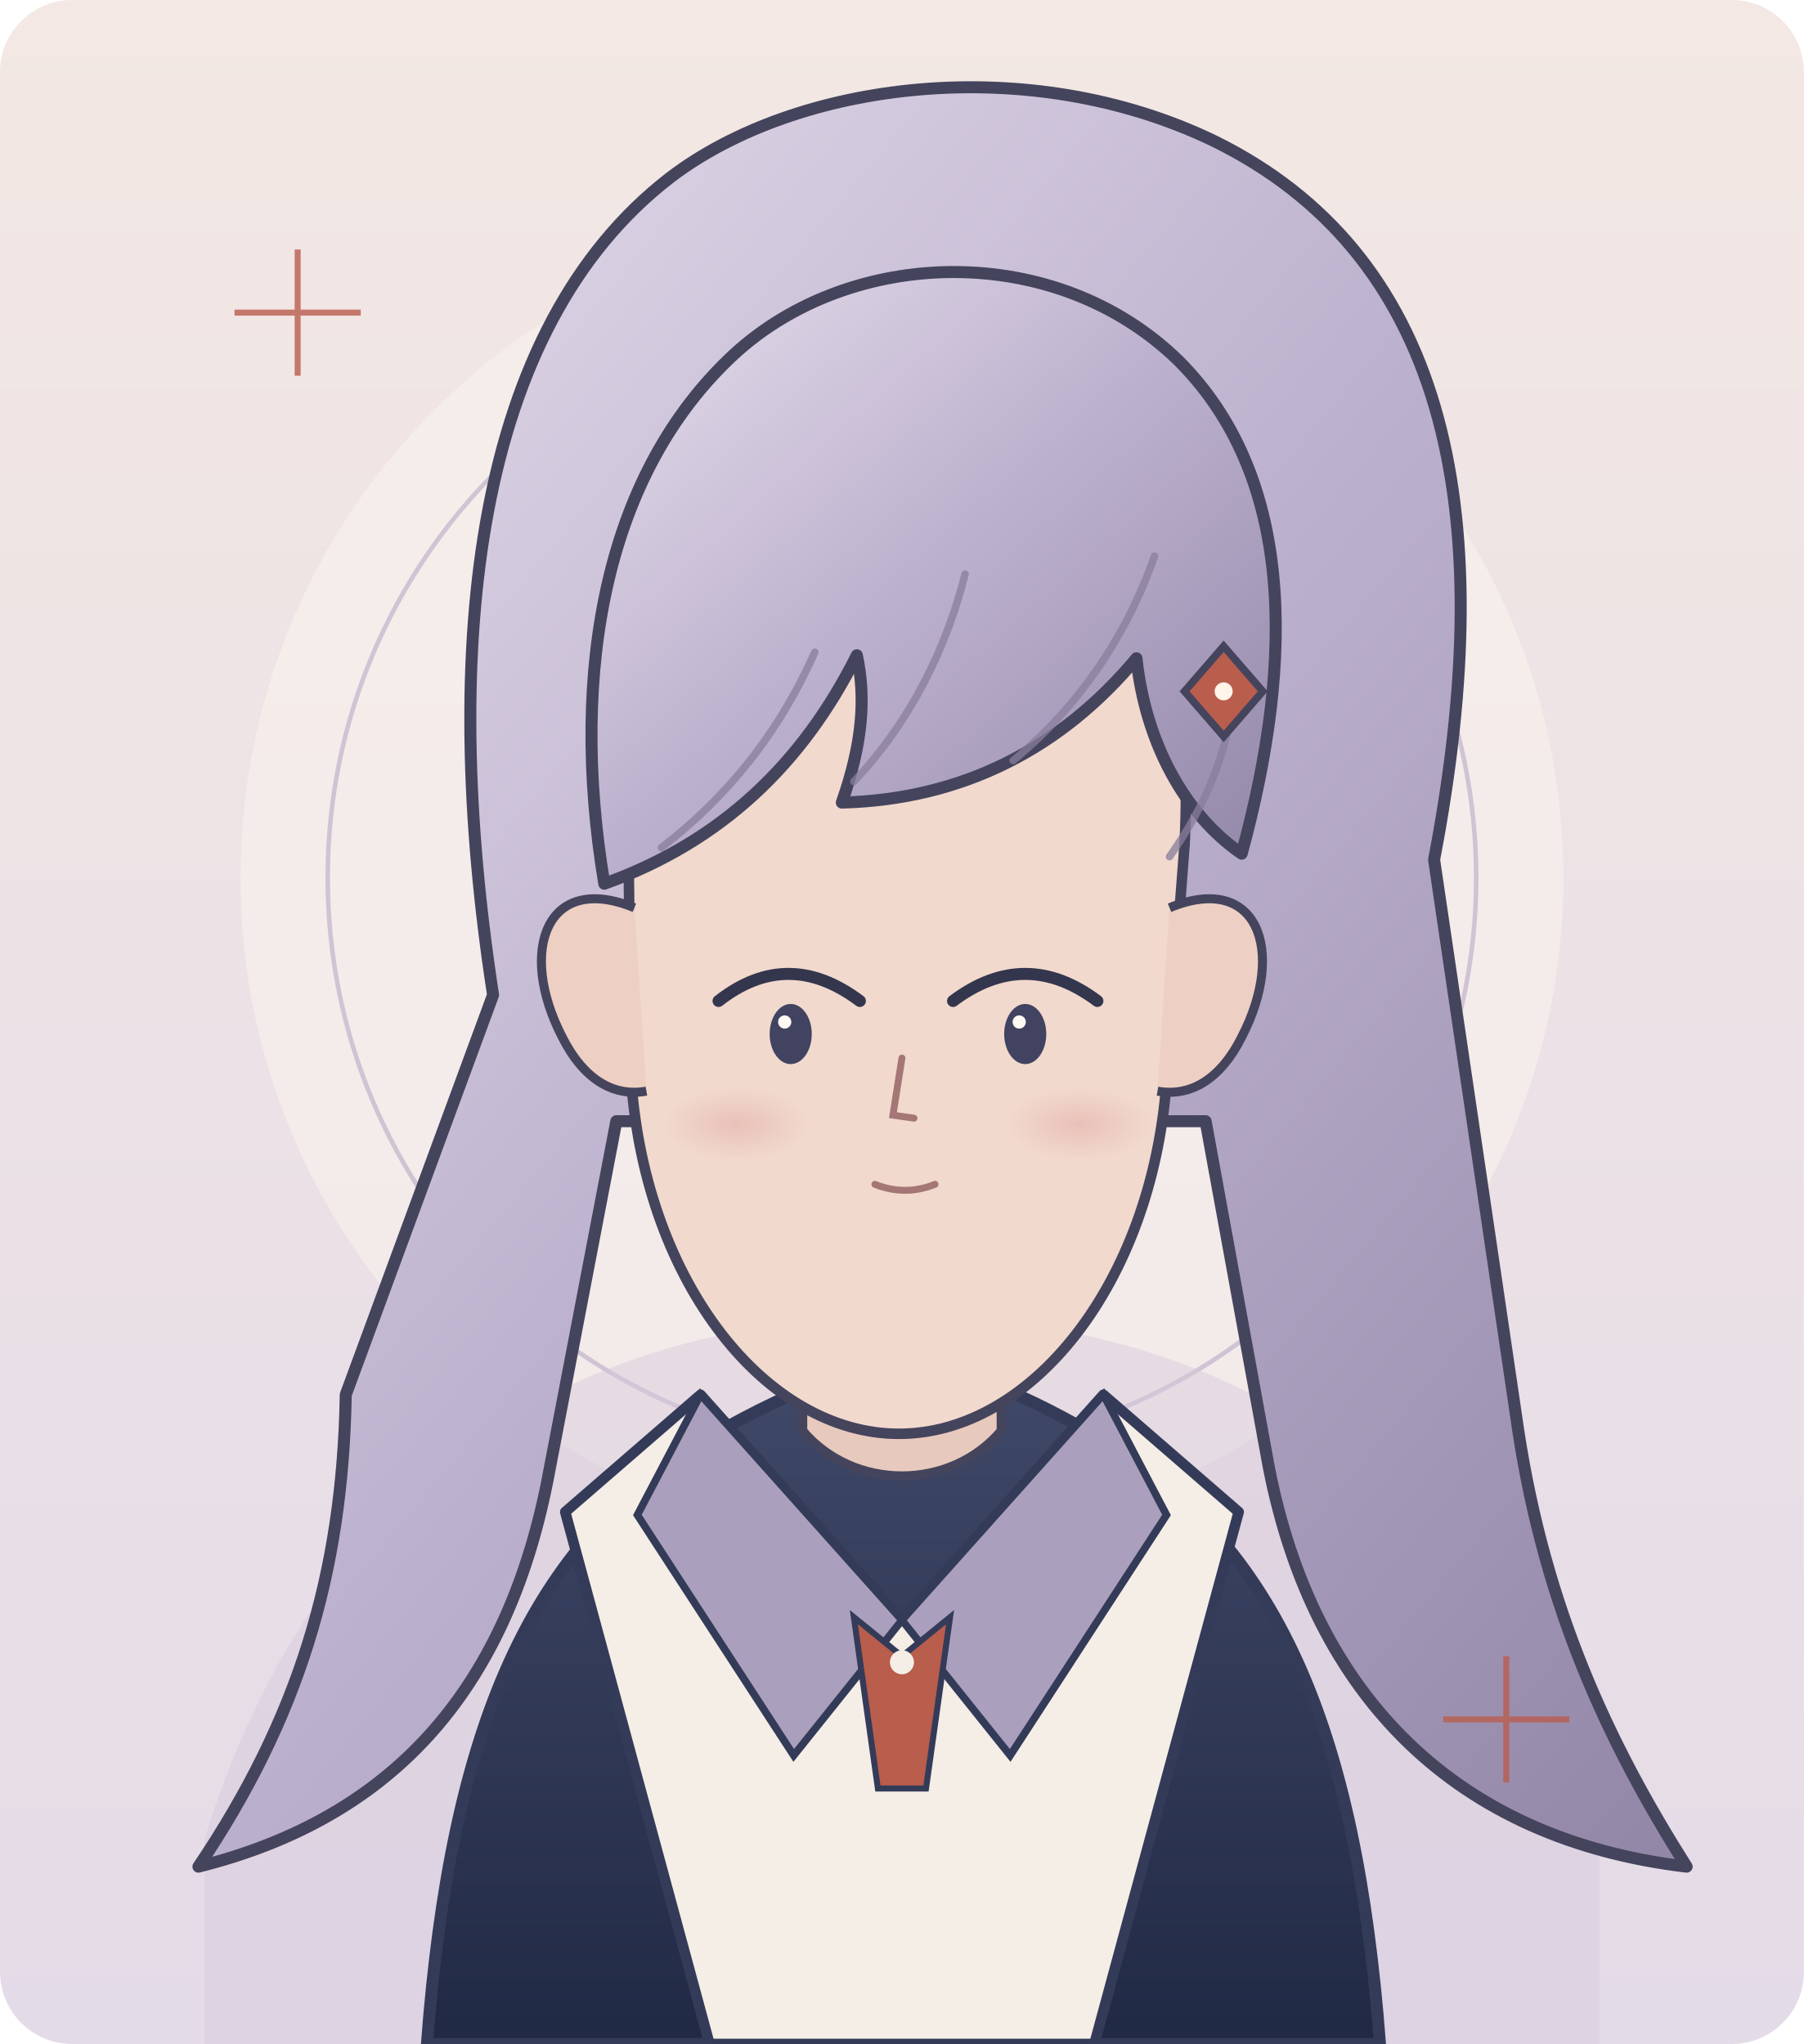
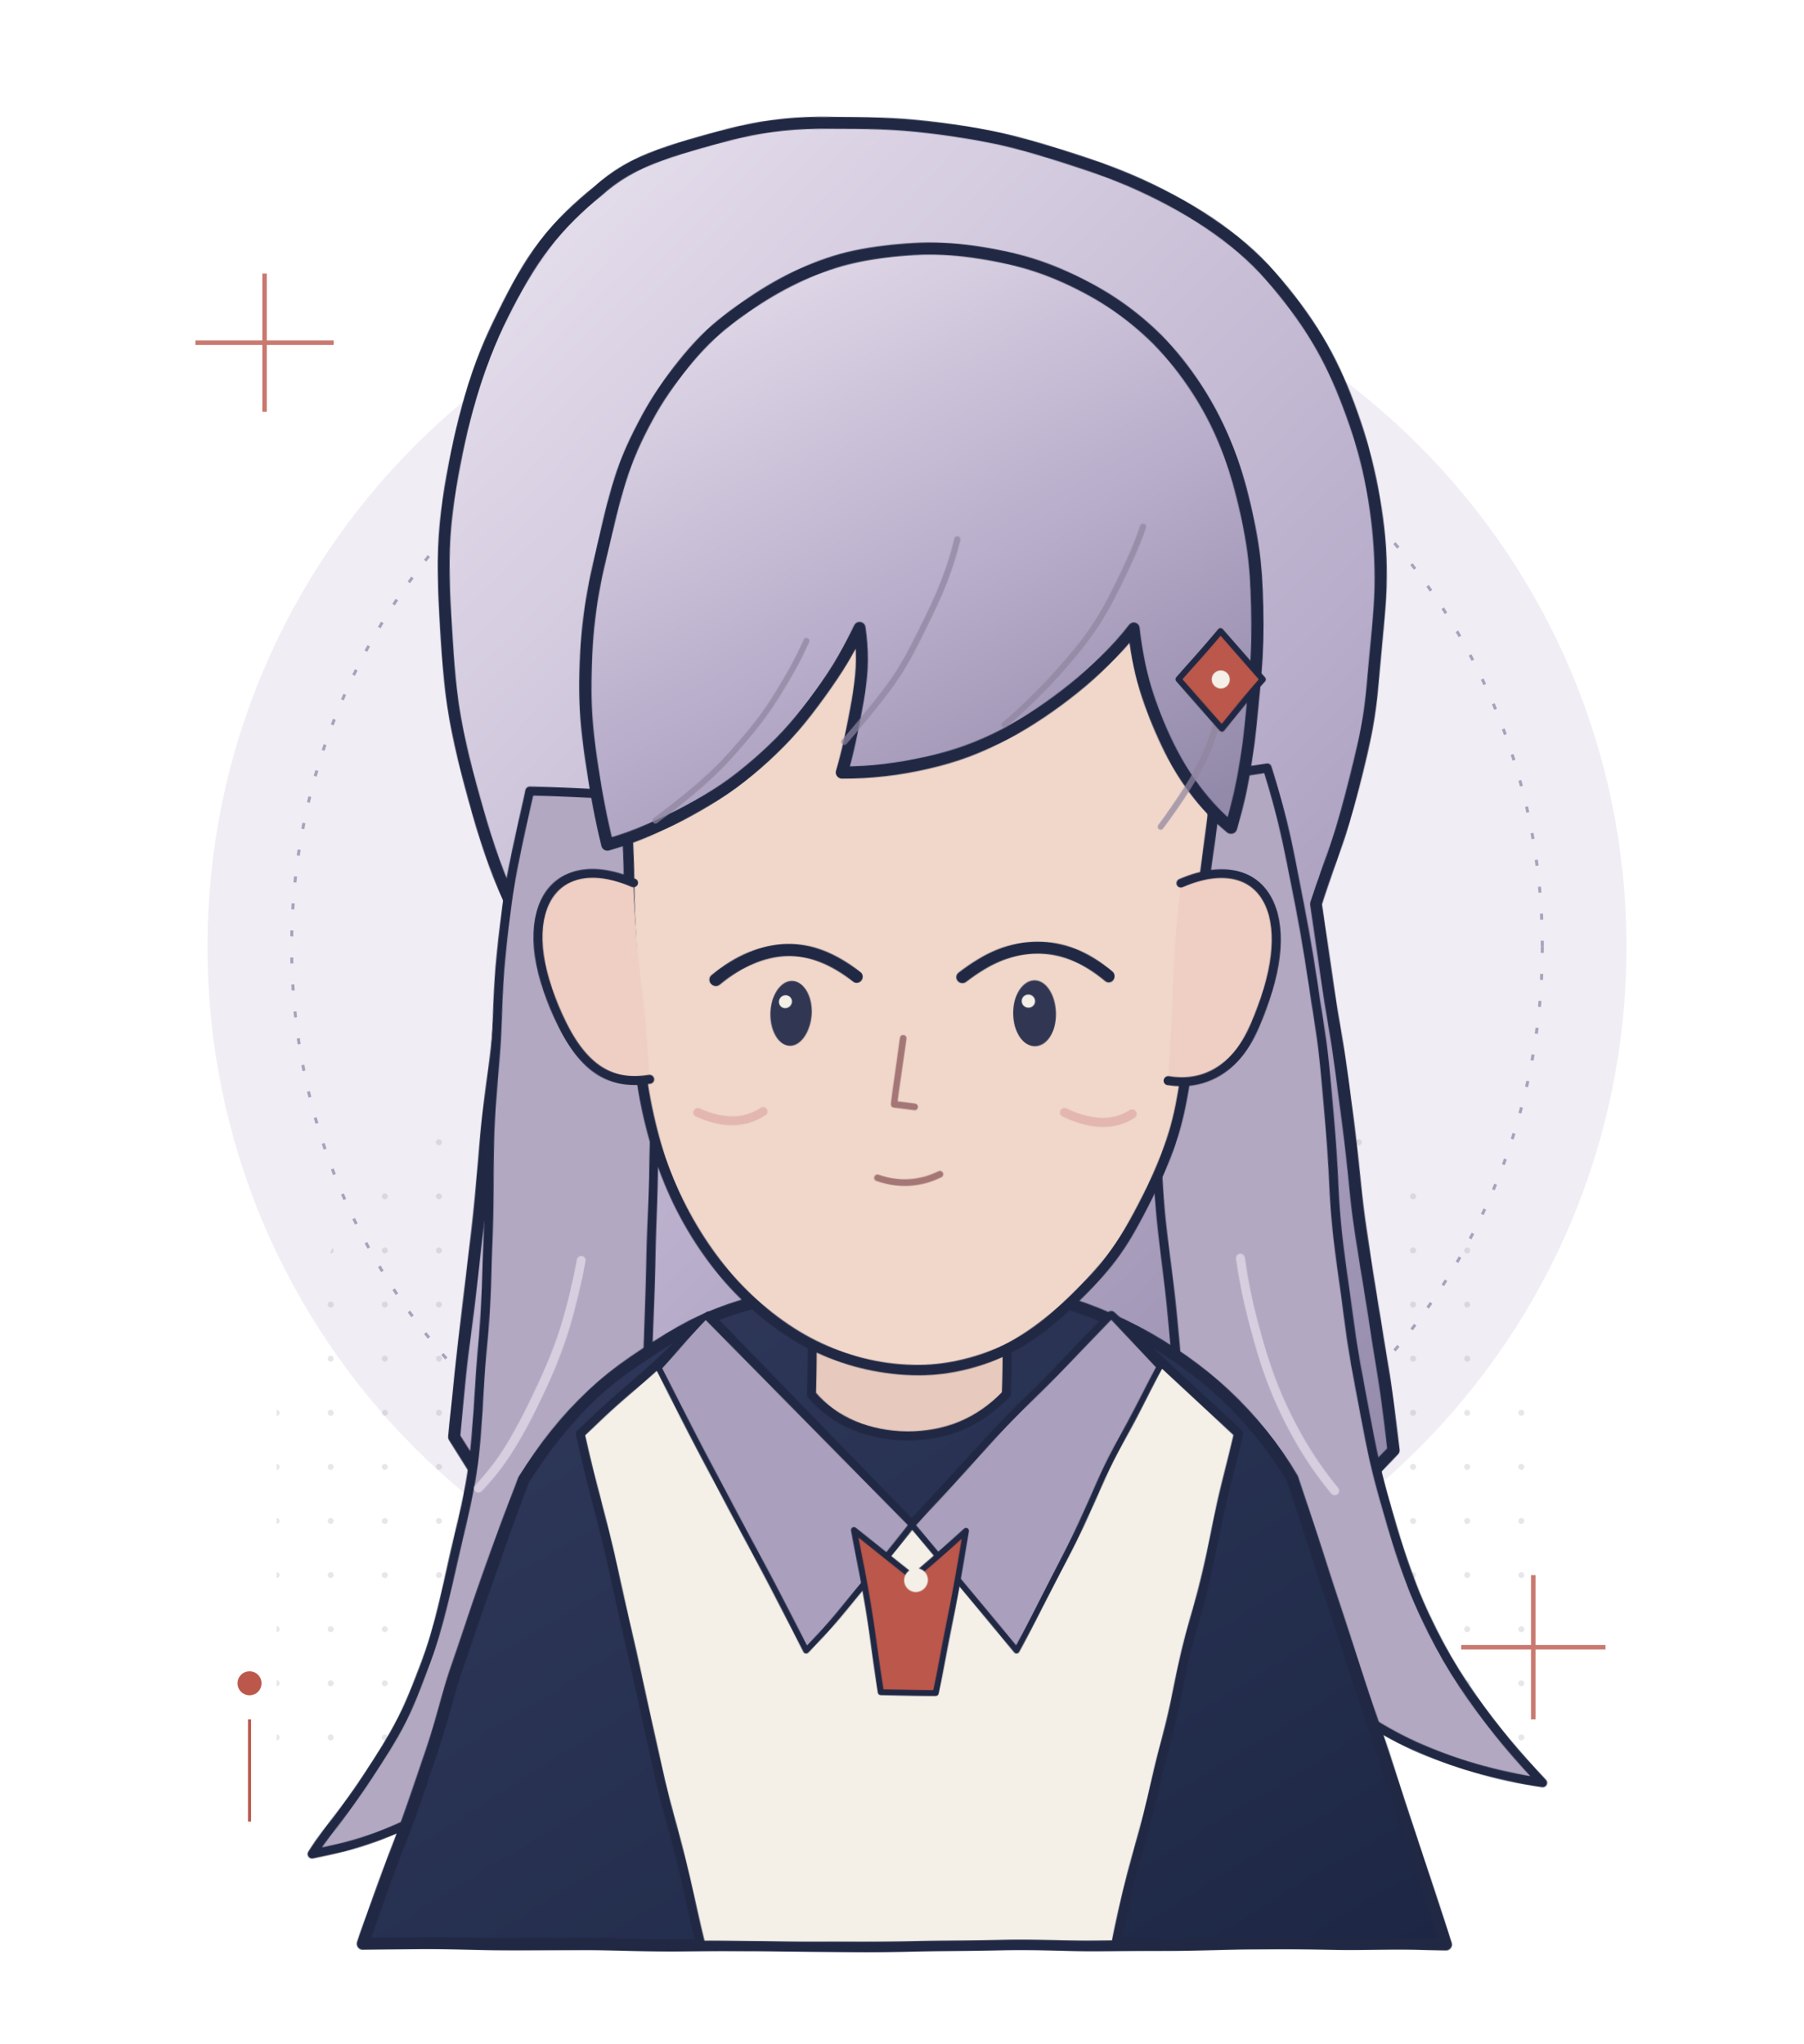
- <svg xmlns="http://www.w3.org/2000/svg" viewBox="0 0 600 680" preserveAspectRatio="xMidYMid meet" role="img" aria-labelledby="title desc">
+ <svg xmlns="http://www.w3.org/2000/svg" viewBox="0 0 600 680" role="img" aria-labelledby="title desc">
  <defs>
-     <linearGradient id="bg" x2="0" y2="1">
-       <stop stop-color="#f3e8e3" />
-       <stop offset="1" stop-color="#e4dbe8" />
+     <linearGradient id="hair" x1=".2" y1="0" x2=".8" y2="1">
+       <stop stop-color="#e4ddeb" />
+       <stop offset=".55" stop-color="#b9aecb" />
+       <stop offset="1" stop-color="#9389a9" />
    </linearGradient>
-     <linearGradient id="hair" x1="0" y1="0" x2="1" y2="1">
-       <stop stop-color="#e8dfed" />
-       <stop offset=".52" stop-color="#b9aecb" />
-       <stop offset="1" stop-color="#9286a7" />
+     <linearGradient id="dress" x1="0" y1="0" x2="1" y2="1">
+       <stop stop-color="#313a5c" />
+       <stop offset="1" stop-color="#1d2745" />
    </linearGradient>
-     <linearGradient id="uniform" x2="0" y2="1">
-       <stop stop-color="#414969" />
-       <stop offset="1" stop-color="#202944" />
-     </linearGradient>
-     <radialGradient id="cheek">
-       <stop stop-color="#df9e9d" stop-opacity=".42" />
-       <stop offset="1" stop-color="#df9e9d" stop-opacity="0" />
-     </radialGradient>
+     <filter id="paper" x="-10%" y="-10%" width="120%" height="120%">
+       <feTurbulence type="fractalNoise" baseFrequency=".018" numOctaves="2" seed="12" result="n" />
+       <feDisplacementMap in="SourceGraphic" in2="n" scale="2.2" />
+     </filter>
+     <pattern id="dots" width="18" height="18" patternUnits="userSpaceOnUse">
+       <circle cx="2" cy="2" r="1" fill="#202844" opacity=".16" />
+     </pattern>
  </defs>
-   <rect width="600" height="680" rx="24" fill="url(#bg)" />
-   <circle cx="300" cy="292" r="220" fill="#f8f2ed" opacity=".62" />
-   <circle cx="300" cy="292" r="191" fill="none" stroke="#b7a9c5" stroke-width="1.5" opacity=".6" />
-   <path d="M68 612c35-114 117-174 232-174s197 60 232 174v68H68z" fill="#d5c8d9" opacity=".46" />
-   <path d="M164 331c-18-117-6-222 59-272 42-32 119-42 181-12 75 37 96 119 73 239l28 190c9 59 30 104 56 145-76-9-124-56-139-133l-21-115H205l-23 120c-14 70-52 112-116 128 33-49 48-97 49-157z" fill="url(#hair)" stroke="#45445d" stroke-width="4" stroke-linejoin="round" />
-   <path d="M142 680c8-105 34-167 94-202 31-18 55-25 64-26h1c9 1 34 8 64 26 60 35 86 97 94 202z" fill="url(#uniform)" stroke="#343b58" stroke-width="4" />
-   <path d="M233 464l67 75 67-75 45 39-48 177H236l-48-177z" fill="#f5eee7" stroke="#343b58" stroke-width="3.5" stroke-linejoin="round" />
-   <path d="M233 464l67 75-36 45-52-80zm134 0-67 75 36 45 52-80z" fill="#aaa0bd" stroke="#343b58" stroke-width="2.5" />
-   <path d="M284 538l16 13 16-13-8 57h-16z" fill="#b95d4d" stroke="#343b58" stroke-width="2" />
-   <circle cx="300" cy="553" r="4" fill="#f5eee7" />
-   <path d="M267 403v73c17 20 49 20 66 0v-73" fill="#e8c9bd" stroke="#45445d" stroke-width="3" />
-   <path d="M209 279c0-91 35-151 91-151 62 0 99 57 94 153l-6 79c-5 67-45 117-89 117s-84-50-89-117z" fill="#f1d9cd" stroke="#45445d" stroke-width="3.5" />
-   <path d="M211 302c-29-12-39 14-24 43 7 14 17 20 28 18m174-61c29-12 39 14 24 43-7 14-17 20-28 18" fill="#edcfc3" stroke="#45445d" stroke-width="3" />
-   <path d="M201 294c-12-72 1-137 43-176 39-36 107-38 148 2 38 38 39 98 21 164-19-13-32-37-35-65-25 30-58 47-98 48 7-20 8-35 5-49-18 36-45 62-84 76z" fill="url(#hair)" stroke="#45445d" stroke-width="4" stroke-linejoin="round" />
-   <path d="M220 282c22-17 39-38 51-65m13 43c19-20 31-45 37-69m16 62c22-18 38-42 47-68m5 100c12-17 19-34 21-52" fill="none" stroke="#887d9b" stroke-width="2.5" stroke-linecap="round" opacity=".75" />
-   <path d="M239 333q23-18 47 0m31 0q24-18 48 0" fill="none" stroke="#34364e" stroke-width="4" stroke-linecap="round" />
-   <ellipse cx="263" cy="344" rx="7" ry="10" fill="#414361" />
-   <ellipse cx="341" cy="344" rx="7" ry="10" fill="#414361" />
-   <circle cx="261" cy="340" r="2.2" fill="#fffaf4" />
-   <circle cx="339" cy="340" r="2.2" fill="#fffaf4" />
-   <ellipse cx="245" cy="374" rx="24" ry="12" fill="url(#cheek)" />
-   <ellipse cx="359" cy="374" rx="24" ry="12" fill="url(#cheek)" />
-   <path d="M300 352l-3 19 7 1m-13 22q10 4 20 0" fill="none" stroke="#a47776" stroke-width="2.3" stroke-linecap="round" />
-   <path d="M394 230l13-15 13 15-13 15z" fill="#b95d4d" stroke="#45445d" stroke-width="2.5" />
-   <circle cx="407" cy="230" r="3" fill="#fff4e8" />
-   <path d="M78 104h42m-21-21v42M480 572h42m-21-21v42" fill="none" stroke="#b95d4d" stroke-width="2" opacity=".8" />
+   <circle cx="305" cy="315" r="236" fill="#e5dfeb" opacity=".55" />
+   <circle cx="305" cy="315" r="208" fill="none" stroke="#aaa0bd" stroke-width="1" stroke-dasharray="2 7" />
+   <path d="M92 468c22-99 94-152 207-152s187 51 210 152v122H92z" fill="url(#dots)" opacity=".7" />
+   <g filter="url(#paper)" stroke="#202844" stroke-linecap="round" stroke-linejoin="round">
+     <path d="M170 300c-41-91-22-197 29-236C245 24 372 38 421 90c47 51 48 124 17 211l25 181-73 83H205l-54-87z" fill="url(#hair)" stroke-width="4" />
+     <path d="M176 263c-24 112-3 190-31 281-10 33-29 54-41 73 58-12 98-59 110-123l7-229zm245-8c31 101 14 183 49 273 11 28 27 48 43 65-61-8-105-49-119-114l-22-218z" fill="#b3a8c2" stroke-width="3" />
+     <path d="M174 492c26-42 71-66 128-66s103 24 128 66l51 155H121z" fill="url(#dress)" stroke-width="4" />
+     <path d="M236 438l67 69 67-69 42 39-41 170H233l-40-170z" fill="#f4f0e8" stroke-width="3" />
+     <path d="M235 438l68 69-35 42-49-94zm135 0-67 69 35 42 48-94z" fill="#aaa0bd" stroke-width="2" />
+     <path d="M284 509l19 15 18-15-10 54h-18z" fill="#bb574b" stroke-width="2" />
+     <circle cx="304" cy="525" r="4" fill="#f4f0e8" stroke="none" />
+     <path d="M270 407v57c16 19 48 19 65 0v-62" fill="#e7c9bd" stroke-width="3" />
+     <path d="M208 267c0-91 39-146 99-146 65 0 103 55 96 151l-9 85c-7 55-47 99-88 99-47 0-87-43-93-101z" fill="#f0d7ca" stroke-width="3.5" />
+     <path d="M211 294c-30-13-40 15-24 47 8 16 18 20 29 18m177-65c30-13 40 15 24 47-8 16-18 20-29 18" fill="#efcfc3" stroke-width="3" />
+     <path d="M202 281c-17-68-2-138 40-175 38-34 105-31 143 7 39 40 39 101 24 162-17-14-29-39-32-66-24 30-58 48-97 48 6-20 8-34 6-48-18 36-45 60-84 72z" fill="url(#hair)" stroke-width="4" />
+     <path d="M218 273c21-15 38-35 50-60m13 34c19-20 31-44 37-68m16 62c22-18 37-40 46-66m6 100c13-17 19-33 22-50" fill="none" stroke="#8f859f" stroke-width="2" opacity=".72" />
+     <path d="M238 326q23-20 47-1m35 0q25-20 49 0" fill="none" stroke="#202844" stroke-width="4" />
+     <ellipse cx="263" cy="337" rx="7" ry="11" fill="#313653" stroke="none" />
+     <ellipse cx="344" cy="337" rx="7" ry="11" fill="#313653" stroke="none" />
+     <circle cx="261" cy="333" r="2.2" fill="#f4f0e8" stroke="none" />
+     <circle cx="342" cy="333" r="2.2" fill="#f4f0e8" stroke="none" />
+     <path d="M301 346l-3 22 7 1m-13 23q11 4 21-1" fill="none" stroke="#a47776" stroke-width="2.2" />
+     <path d="M232 370q13 6 22 0m100 0q13 6 22 0" fill="none" stroke="#d99b9b" stroke-width="3" opacity=".55" />
+     <path d="M392 226l14-16 14 16-14 16z" fill="#bb574b" stroke-width="2" />
+     <circle cx="406" cy="226" r="3" fill="#f4f0e8" stroke="none" />
+     <path d="M159 495c18-21 29-47 34-76m251 77c-18-22-27-48-31-77" fill="none" stroke="#e7dfeb" stroke-width="3" opacity=".7" />
+   </g>
+   <path d="M65 114h46M88 91v46M486 548h48M510 524v48" stroke="#bb574b" stroke-width="1.5" opacity=".8" />
+   <circle cx="83" cy="560" r="4" fill="#bb574b" />
+   <path d="M83 572v34" stroke="#bb574b" />
</svg>
